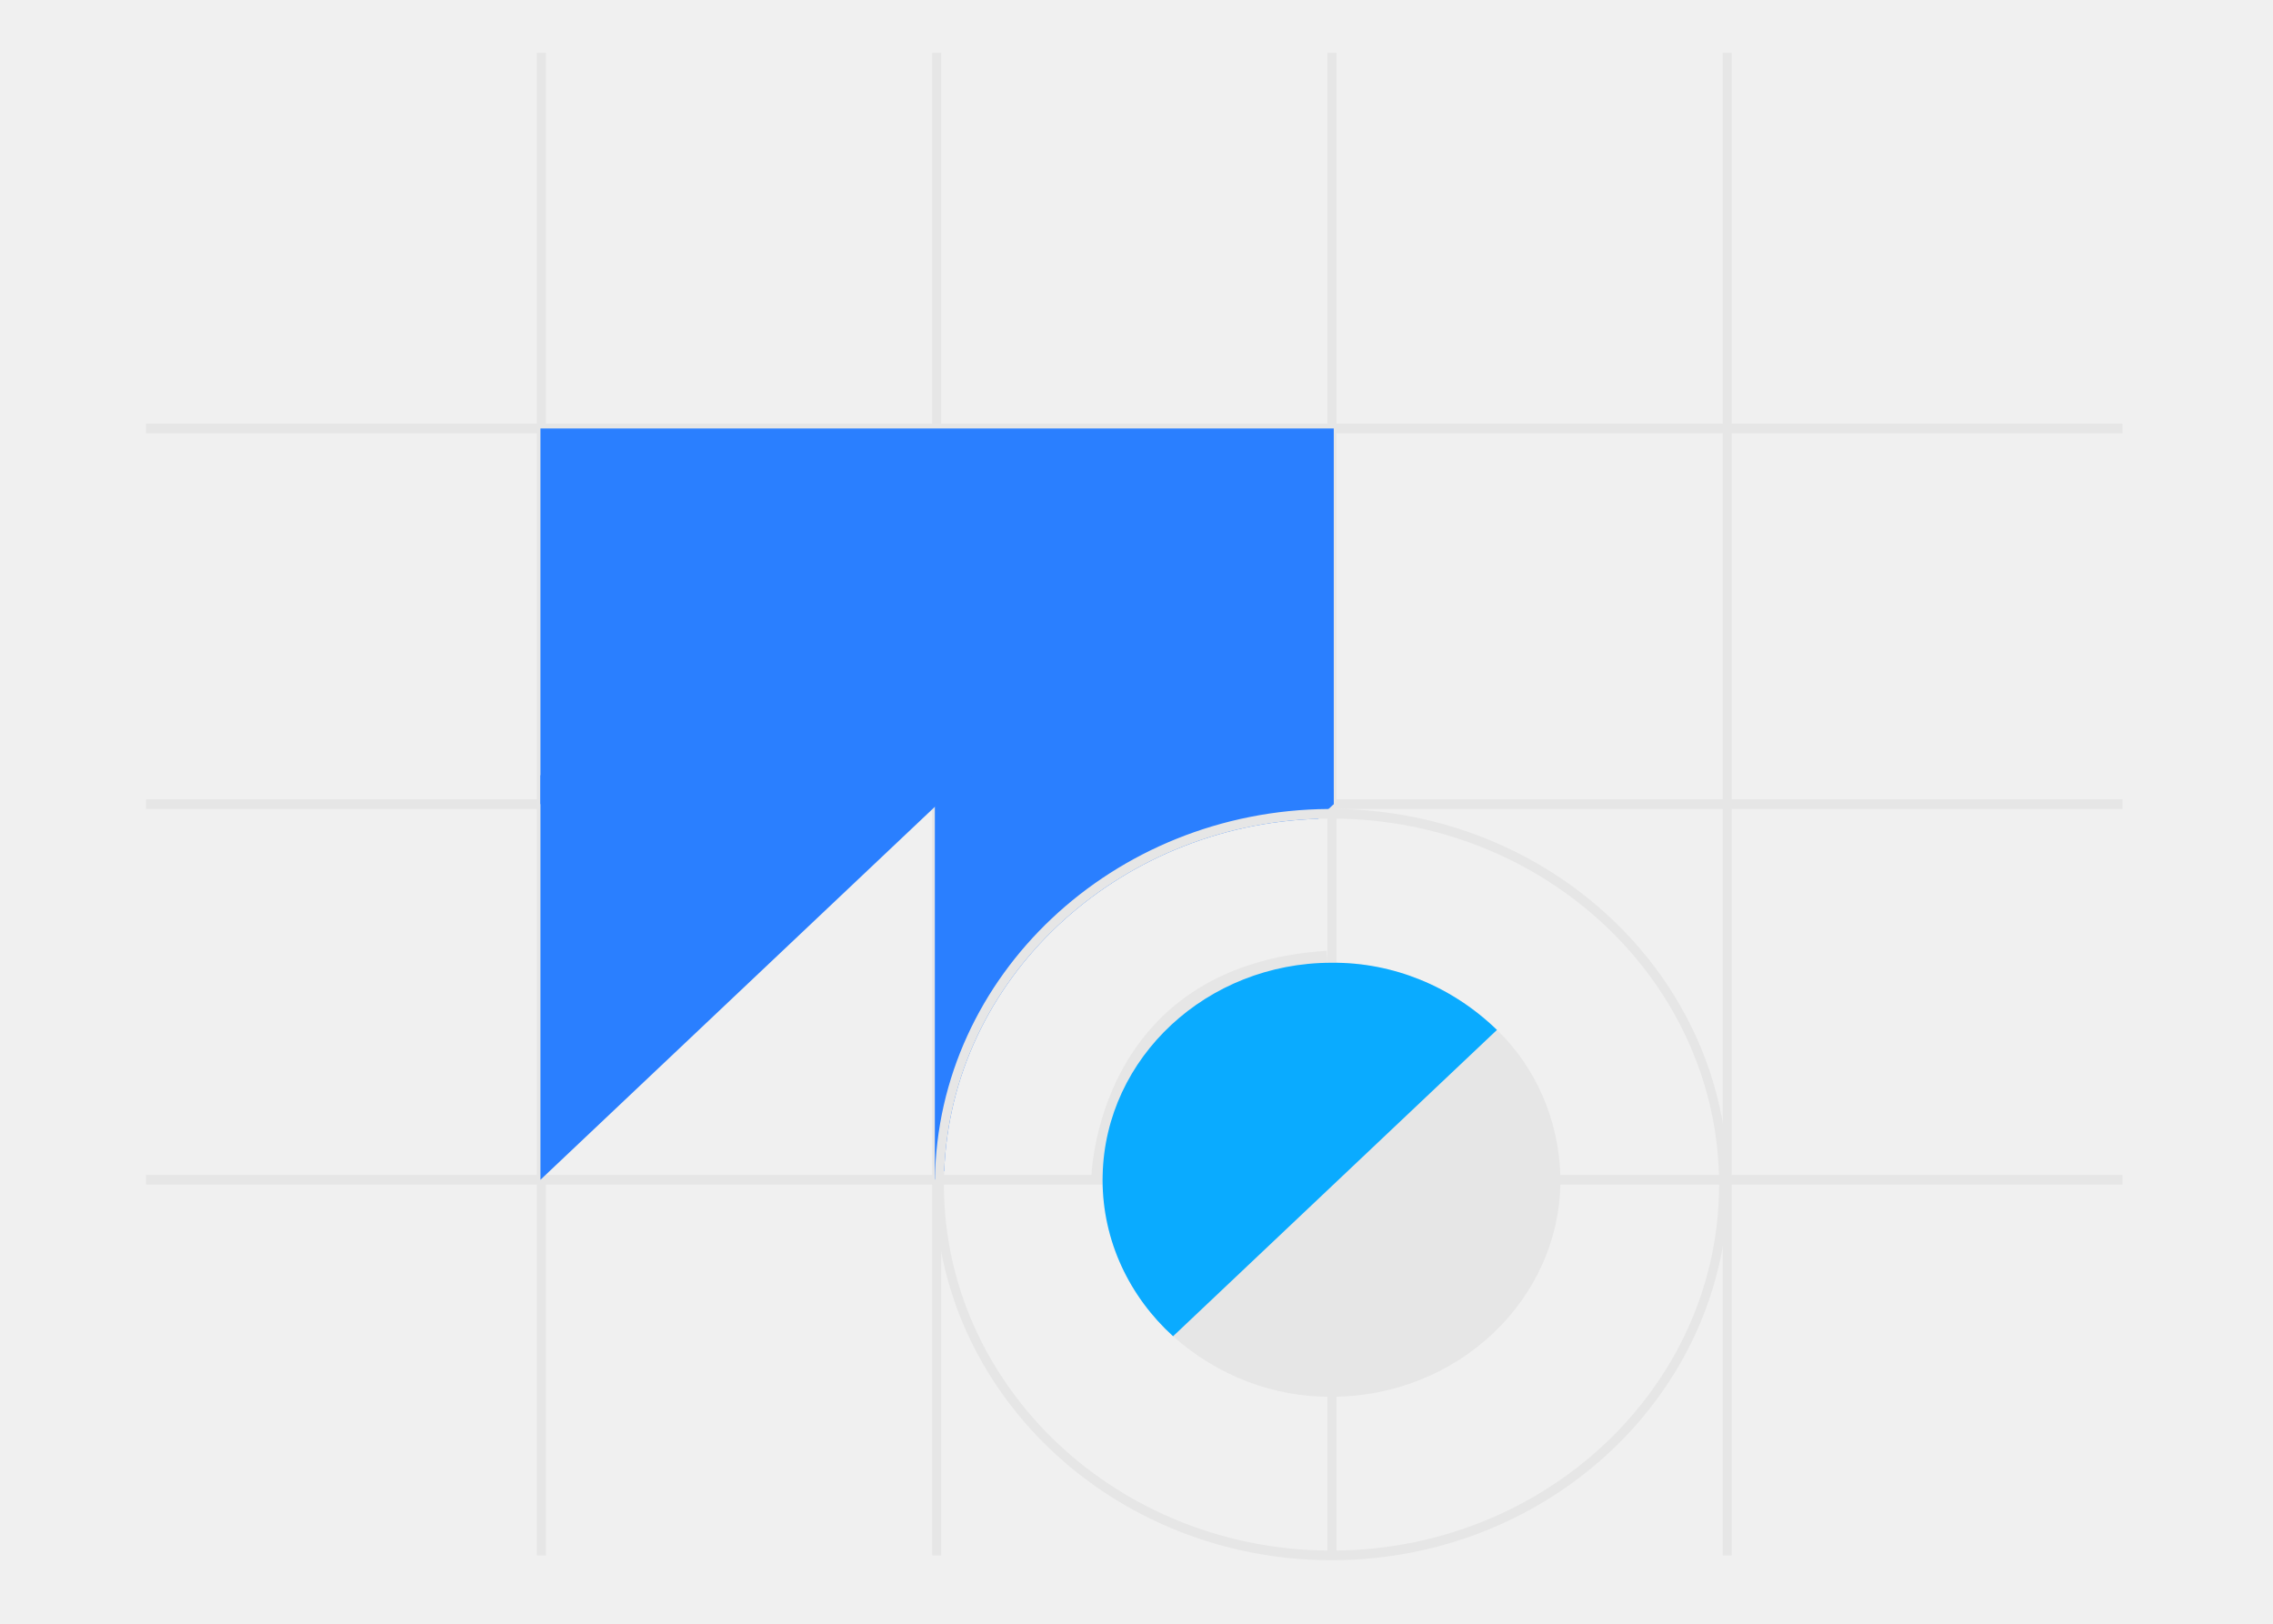
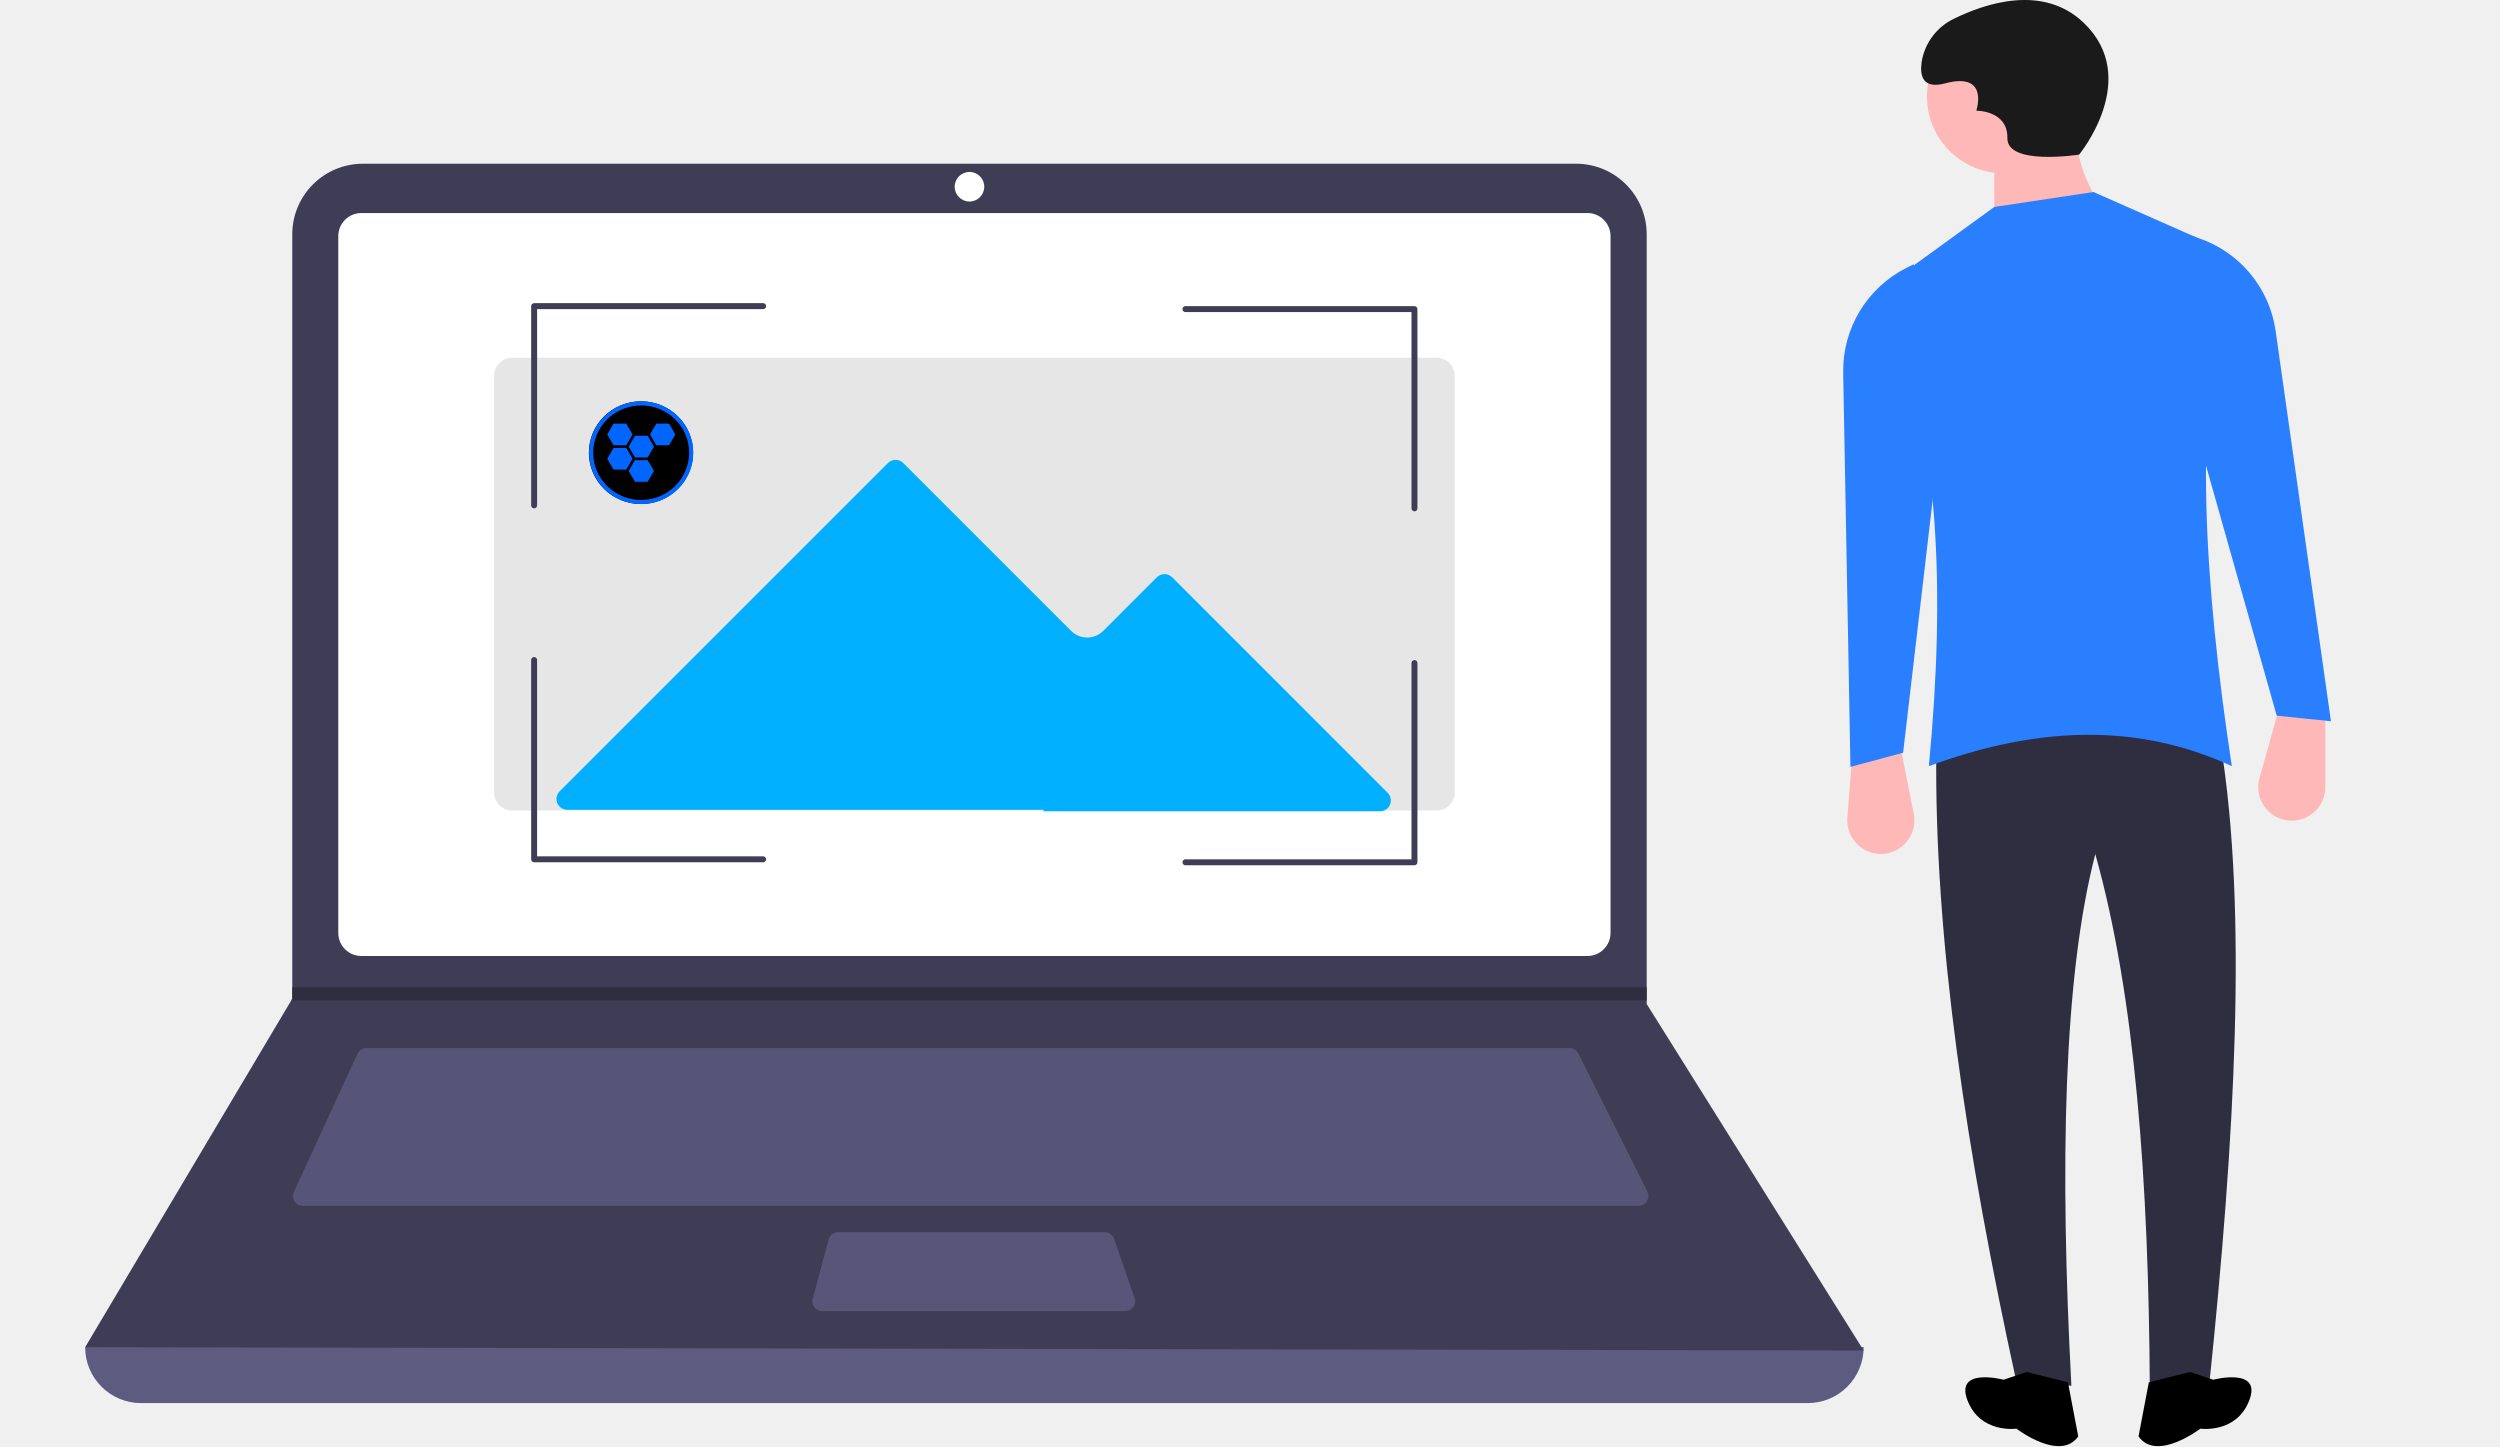
- <svg xmlns="http://www.w3.org/2000/svg" height="522.402" width="731.413">
-   <g fill="#e6e6e6">
-     <path d="M47 378.038h636v3.099H47zm0-120.862h636v3.099H47zm0-120.863h636v3.099H47z" />
-     <path d="M554.341 17h2.917v483.45h-2.917zm-127.2 0h2.917v483.45h-2.917zm-127.2 0h2.917v483.45h-2.917zm-127.2 0h2.917v483.45h-2.917z" />
+ <svg xmlns="http://www.w3.org/2000/svg" height="495.158" width="856">
+   <path fill="#5d5b80" d="M618.983 480.419H48.291a19.14 19.14 0 0 1-19.136-19.136h0q310.313-36.064 608.963 0h0c0 5.075-2.016 9.942-5.605 13.531s-8.456 5.605-13.531 5.605z" />
+   <path fill="#3f3d56" d="M638.118 462.409l-608.963-1.126 70.914-119.316V80.249a24.19 24.19 0 0 1 24.19-24.19h415.378a24.19 24.19 0 0 1 24.19 24.19v263.52z" />
+   <path fill="#fff" d="M123.708 72.943a7.89 7.89 0 0 0-7.879 7.879v238.632a7.89 7.89 0 0 0 7.879 7.879h419.858a7.89 7.89 0 0 0 7.879-7.879V80.823a7.89 7.89 0 0 0-7.879-7.879z" />
+   <path fill="#565577" d="M125.467 358.852c-1.318.002-2.515.769-3.068 1.965l-21.747 47.276c-.481 1.045-.397 2.264.224 3.233s1.692 1.555 2.843 1.555h457.325c1.17 0 2.257-.606 2.872-1.602s.671-2.239.147-3.286l-23.638-47.276a3.36 3.36 0 0 0-3.02-1.867z" />
+   <circle fill="#fff" r="5.065" cy="63.938" cx="331.948" />
+   <path fill="#585578" d="M286.997 421.887a3.38 3.38 0 0 0-3.26 2.499l-5.455 20.261c-.273 1.014-.059 2.098.58 2.932s1.63 1.323 2.68 1.323h103.742c1.092 0 2.117-.528 2.751-1.418s.797-2.031.439-3.063l-7.013-20.261a3.38 3.38 0 0 0-3.191-2.272z" />
+   <path fill="#2f2e41" d="M563.827 338.028v4.502H99.732l.349-.562v-3.94h463.746z" />
+   <path fill="#e6e6e6" d="M175.286 122.491a6.21 6.21 0 0 0-6.11 6.285v142.47a6.21 6.21 0 0 0 6.11 6.285h316.701a6.21 6.21 0 0 0 6.11-6.285v-142.47a6.21 6.21 0 0 0-6.11-6.285z" />
+   <path fill="#00b0ff" d="M357.224 277.787H472.51a3.71 3.71 0 0 0 2.624-6.335l-73.785-73.785c-1.45-1.447-3.798-1.447-5.248 0l-18.348 18.348c-1.46 1.46-3.44 2.28-5.504 2.28s-4.044-.82-5.504-2.28l-57.47-57.47c-1.45-1.447-3.798-1.447-5.249 0L191.629 270.942a3.71 3.71 0 0 0 2.624 6.335h163.118z" />
+   <path d="M182.887 174.065a1.02 1.02 0 0 1-1.018-1.018v-68.228a1.02 1.02 0 0 1 1.018-1.018h78.412a1.02 1.02 0 0 1 .885 1.528 1.02 1.02 0 0 1-.885.508h-77.393v67.21a1.02 1.02 0 0 1-1.018 1.018zm301.426 1.018a1.02 1.02 0 0 1-1.018-1.018v-67.21h-77.393a1.02 1.02 0 0 1-.882-1.527 1.02 1.02 0 0 1 .882-.509h78.412a1.02 1.02 0 0 1 1.018 1.018v68.228a1.02 1.02 0 0 1-1.018 1.018zM261.298 295.246h-78.412a1.02 1.02 0 0 1-1.018-1.018V226a1.02 1.02 0 0 1 1.528-.885 1.02 1.02 0 0 1 .508.885v67.21h77.393a1.02 1.02 0 0 1 .885 1.528 1.02 1.02 0 0 1-.885.508zm223.015 1.019h-78.412a1.02 1.02 0 0 1-.882-1.527 1.02 1.02 0 0 1 .882-.509h77.393v-67.21a1.02 1.02 0 0 1 1.018-1.018 1.02 1.02 0 0 1 1.018 1.018v68.228a1.02 1.02 0 0 1-1.018 1.018z" fill="#3f3d56" />
+   <path d="M783.593 280.958h0a11.488 11.488 0 0 0 12.604-11.434v-24.479l-16.01-1.921-6.539 23.295a11.488 11.488 0 0 0 9.945 14.539zM645.125 292.34h0a11.488 11.488 0 0 0 10.137-13.668l-4.765-24.011-16.077 1.232-1.88 24.123a11.488 11.488 0 0 0 12.585 12.325z" fill="#ffb8b8" />
+   <path fill="#2f2e41" d="M690.533 473.663l18.709.8c-4.002-75.62-2.755-139.587 8.187-182.028 13.617 48.456 18.3 112.044 18.66 182.954l20.404-1.725c8.721-83.969 13.144-161.603 3.842-219.011-29.185-16.956-61.502-17.007-97.338 1.921-.804 64.311 10.226 138.168 27.537 217.09z" />
+   <path d="M693.949 469.771l-7.938 2.646s-16.759-4.41-12.349 7.056 16.759 9.703 16.759 9.703 14.995 11.467 21.169 2.646l-3.528-18.523zm55.925 0l7.938 2.646s16.759-4.41 12.349 7.056-16.759 9.703-16.759 9.703-14.995 11.467-21.169 2.646l3.528-18.523z" />
+   <g fill="#ffb8b8">
+     <circle r="26.256" cy="33.078" cx="686.05" />
+     <path d="M682.848 85.59l39.704-10.887c-10.046-12.316-13.688-26.242-11.527-41.625h-28.177z" />
  </g>
  <g fill="#2a7fff">
-     <path d="M173.908 137.863h255.275v120.863H173.908z" />
-     <path d="M173.908 249.428v130.16l132.743-125.511z" />
-     <path d="M429.183 254.077v4.649l-1.663 1.565-3.355 3.161c-65.248 2.092-117.952 51.738-120.33 113.301l-2.99 2.82-.029.015v-130.16z" />
+     <path d="M660.435 262.336c35.476-13.08 70.223-15.515 103.742 0-9.689-63.726-12.759-121.228-2.395-161.22a16.857 16.857 0 0 0-9.465-19.69l-35.528-15.688-33.94 5.123-28.651 20.795a16.805 16.805 0 0 0-5.757 19.799c15.097 38.03 17.865 89.683 11.995 150.881z" />
+     <path d="M779.546 245.045l18.571 1.921-18.934-133.618a39.429 39.429 0 0 0-27.122-32.053l-2.613-.829 3.842 71.723zm-127.921 12.693l-18.032 4.84-2.485-134.93a39.429 39.429 0 0 1 21.699-35.947l2.449-1.232 7.575 71.425z" />
  </g>
-   <g fill="#e6e6e6">
-     <path d="M428.454 260.275l-.934.015c-69.405.465-125.814 53.644-126.675 119.282-.029.527-.029 1.038-.029 1.565 0 66.645 57.255 120.863 127.638 120.863s127.638-54.218 127.638-120.863-57.255-120.863-127.638-120.863zm0 238.626c-68.764 0-124.72-52.823-124.72-117.764a87.44 87.44 0 0 1 .102-4.385c2.378-61.562 55.081-111.209 120.33-113.301 1.415-.062 2.844-.077 4.289-.077 68.764 0 124.72 52.823 124.72 117.764s-55.956 117.764-124.72 117.764zm-70.018-119.288l-7.294-.043c.002-.689 1.171-68.923 75.782-73.656l.434 7.734c-67.667 4.292-68.903 63.449-68.923 65.965z" />
-     <path d="M502.09 378.038a62.048 65.91 0 0 0-20.393-46.656 77.949 82.801 0 0 0-53.097-21.616h-.146c-40.071 0-72.776 30.479-73.636 68.272-.029.511-.029 1.038-.029 1.55 0 19.772 8.709 37.638 22.683 50.344a78.25 83.121 0 0 0 50.982 19.477h.146c40.552-.077 73.519-31.362 73.519-69.821a27.39 27.39 0 0 0-.029-1.55z" />
+   <path fill="#1a1a1a" d="M711.9 52.932s21.527-26.097 1.511-45.177c-13.886-13.236-33.58-6.639-44.341-1.357a19.865 19.865 0 0 0-11.093 14.795c-.717 4.94.466 9.373 8.066 7.345 15.199-4.056 10.642 9.371 10.642 9.371s10.809-.171 10.642 9.371 24.574 5.653 24.574 5.653z" />
+   <g transform="matrix(.100502 0 0 .099064 196.7989 132.0576)">
+     <ellipse ry="177.52" rx="177.583" cy="231.52" cx="225.583" />
+     <path d="M351.742 106.139C318.2 72.61 273.605 54.145 226.171 54.145s-92.029 18.465-125.57 51.994-52.012 78.109-52.012 125.526 18.471 91.996 52.012 125.526 78.136 51.994 125.57 51.994 92.029-18.465 125.57-51.994 52.012-78.109 52.012-125.526-18.471-91.996-52.012-125.526zm-125.57 288.902c-90.117 0-163.433-73.29-163.433-163.376S136.054 68.29 226.171 68.29s163.433 73.29 163.433 163.376-73.316 163.376-163.433 163.376zm-93.949-105.049h43.295l21.529-37.356-21.529-37.403h-43.295l-21.529 37.403zm115.99-41.954l21.719-37.403-21.719-37.356h-43.058l-21.576 37.356 21.576 37.403zm21.719 46.552l-21.719-37.356h-43.058l-21.576 37.356 21.576 37.545h43.058zM110.694 168.68l21.529 37.356h43.295l21.529-37.356-21.529-37.545h-43.295zm231.981 0l-21.529-37.545h-43.295l-21.529 37.356 21.529 37.545h43.295z" fill="#06f" />
  </g>
-   <path fill="#0aabff" d="M481.697 331.382l-2.188 2.061-99.849 94.428-2.188 2.061c-13.974-12.706-22.683-30.572-22.683-50.344 0-.511 0-1.038.029-1.55.86-37.793 33.565-68.272 73.636-68.272h.146a77.949 82.801 0 0 1 53.097 21.616z" />
</svg>
